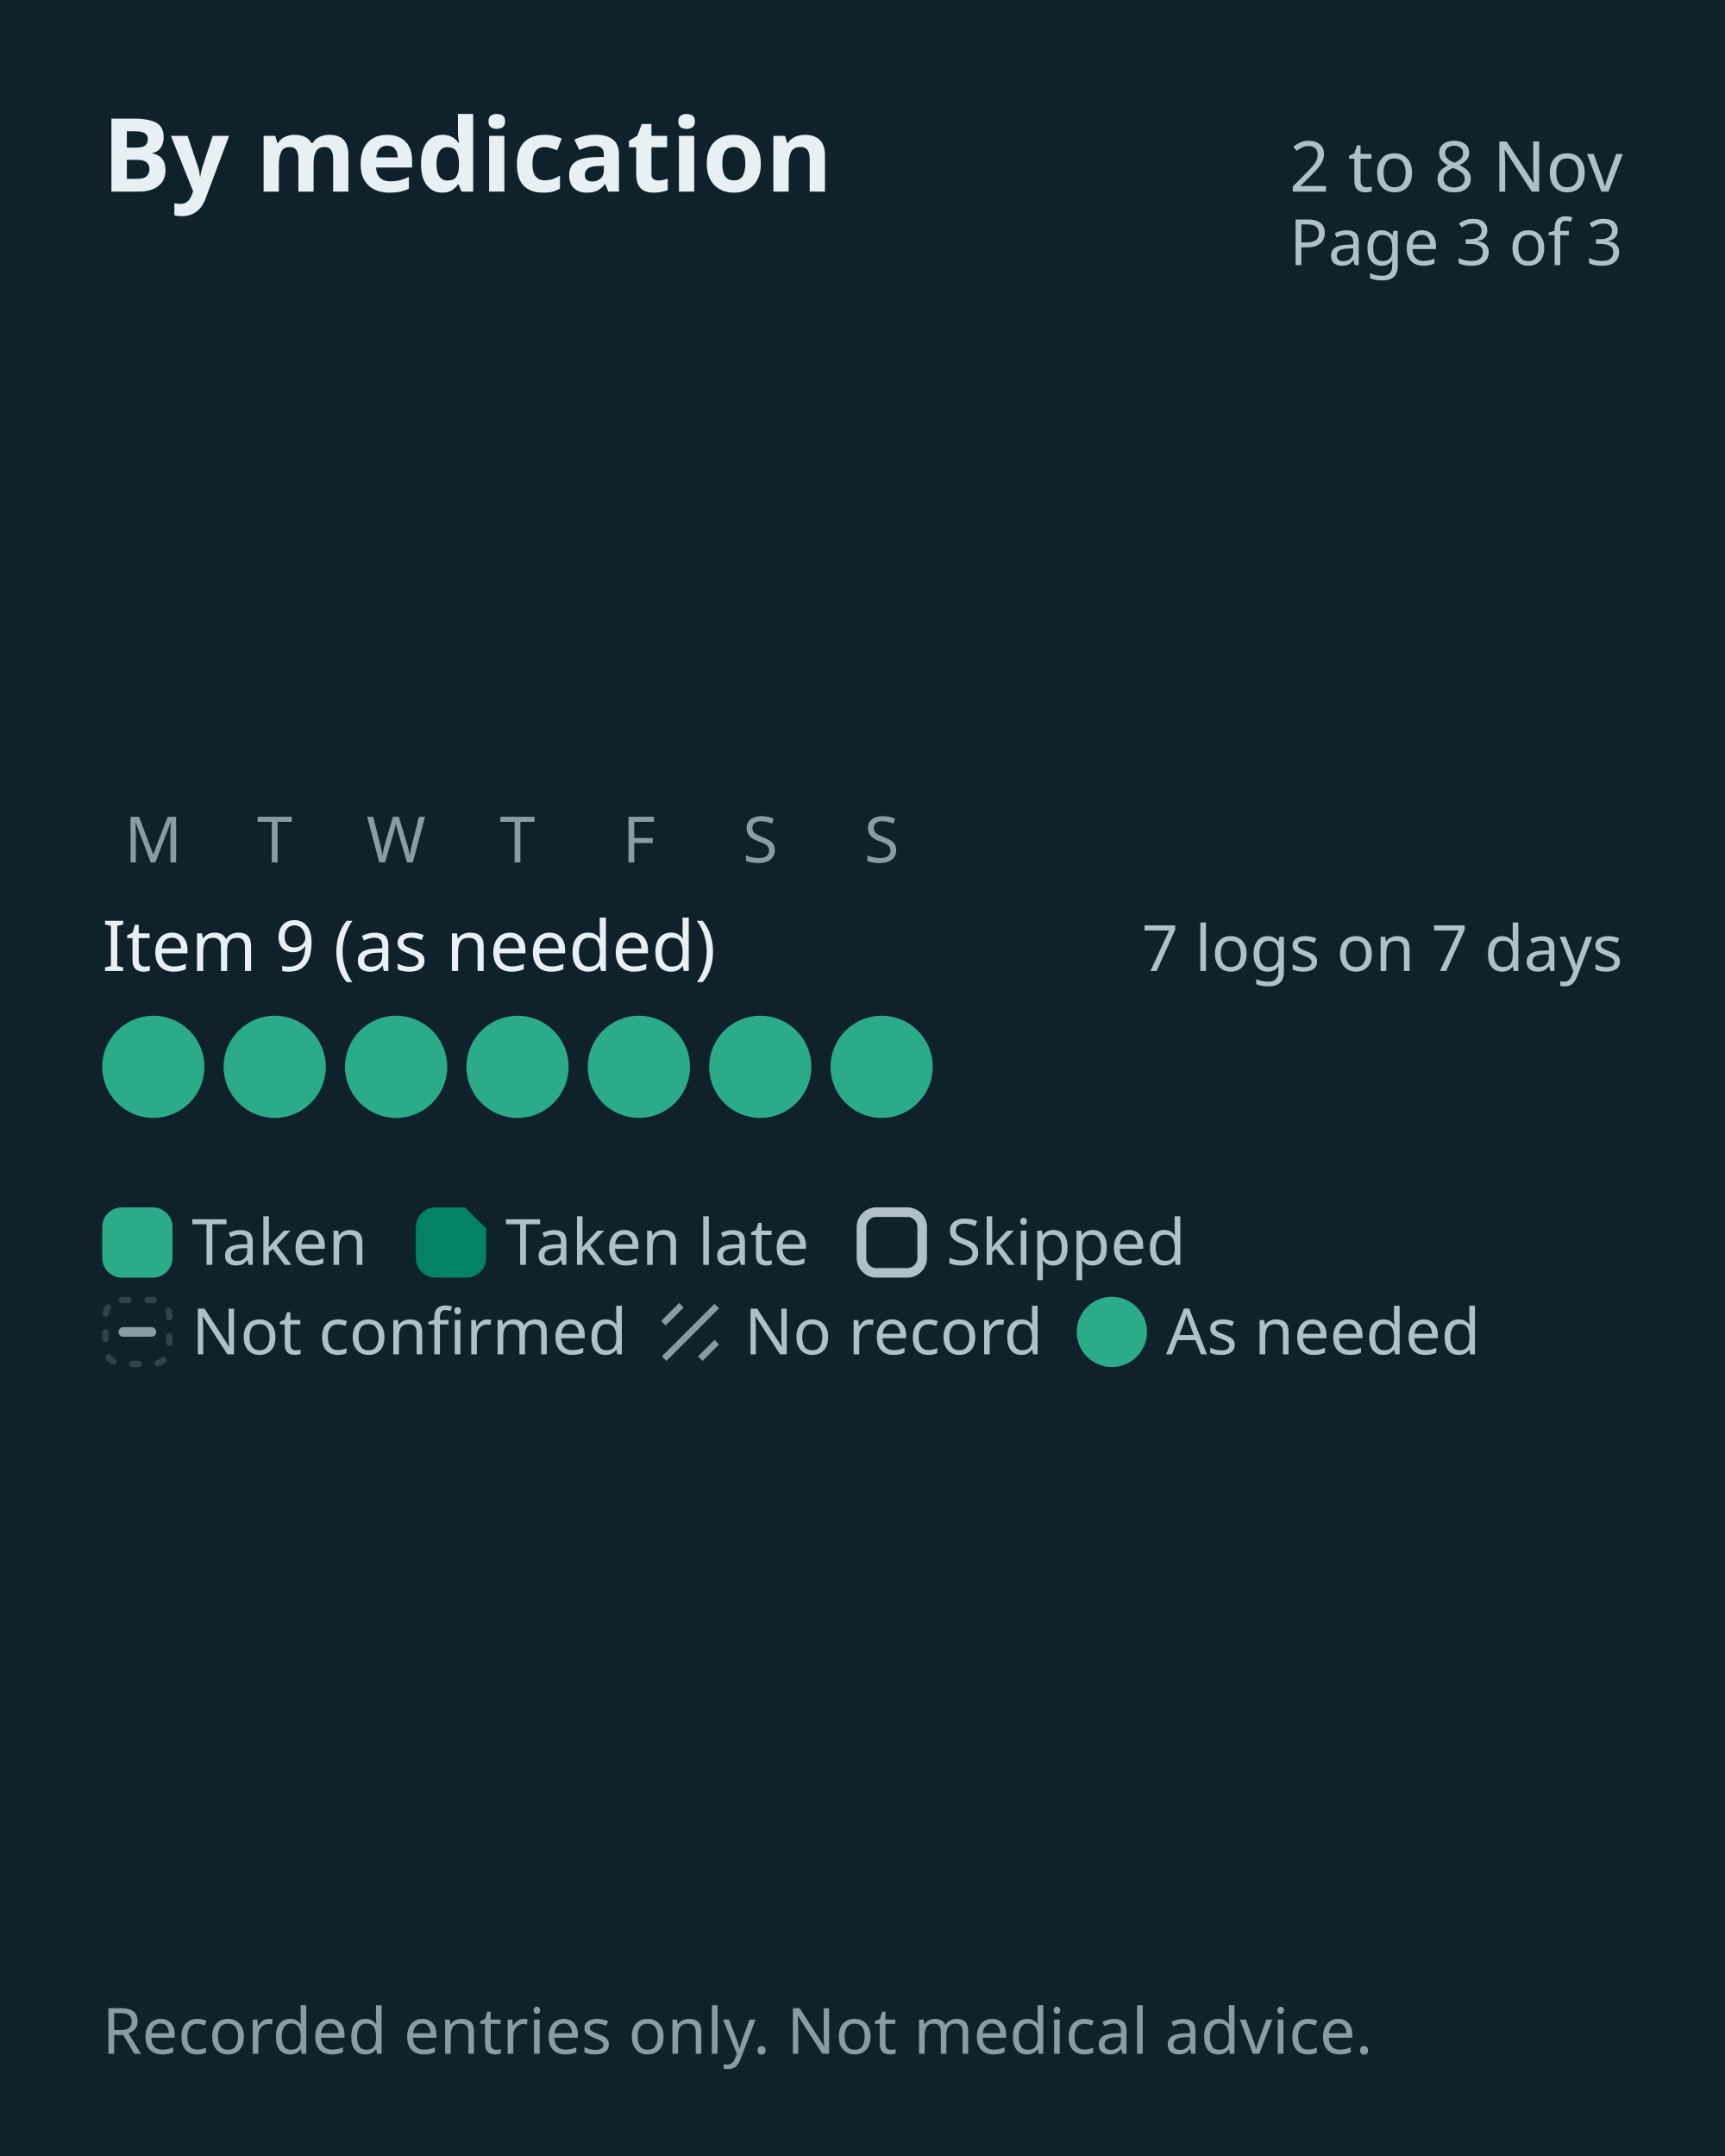
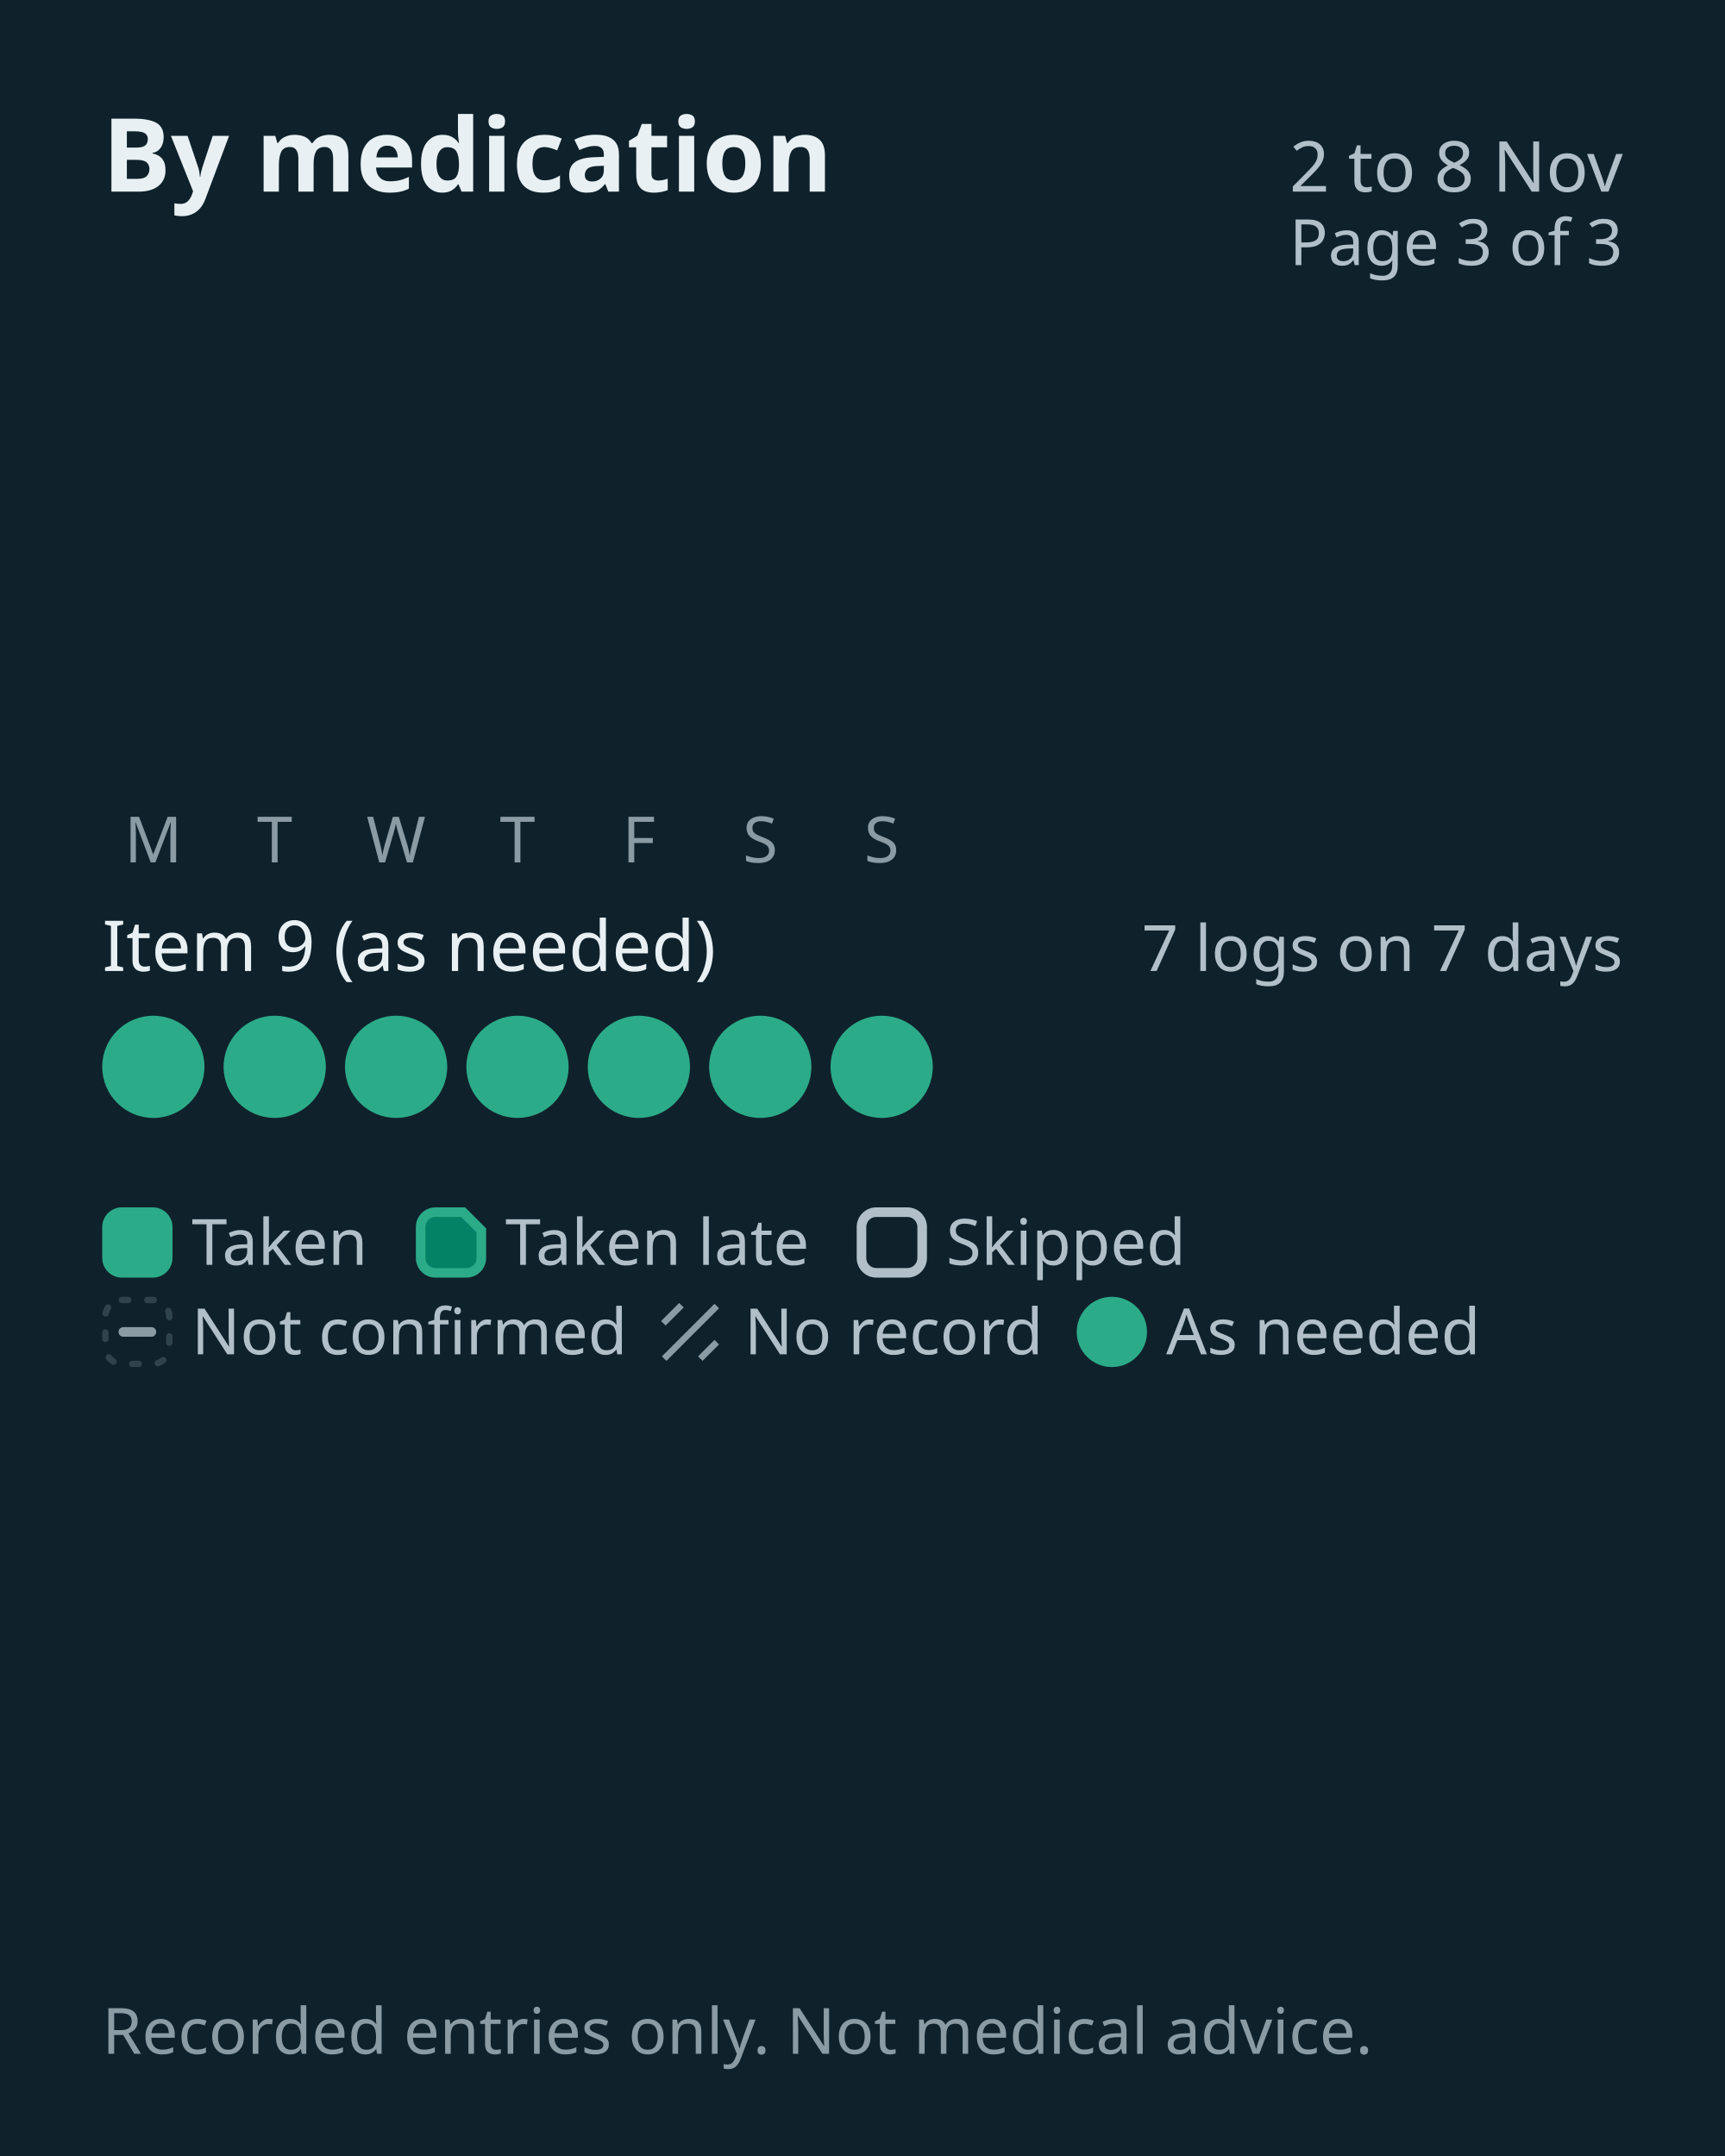
<svg xmlns="http://www.w3.org/2000/svg" width="1080" height="1350" viewBox="0 0 1080 1350">
  <rect width="1080" height="1350" fill="#0f222b" />
  <text x="64" y="120" font-family="Geologica" font-weight="600" font-size="64" fill="#e8f0f4">By medication</text>
  <text x="1016" y="120" font-family="IBM Plex Sans" font-weight="500" font-size="44" fill="#b1c0c8" text-anchor="end">2 to 8 Nov</text>
  <text x="96" y="540" font-family="IBM Plex Sans" font-weight="500" font-size="40" fill="#8b9ba3" text-anchor="middle">M</text>
  <text x="172" y="540" font-family="IBM Plex Sans" font-weight="500" font-size="40" fill="#8b9ba3" text-anchor="middle">T</text>
  <text x="248" y="540" font-family="IBM Plex Sans" font-weight="500" font-size="40" fill="#8b9ba3" text-anchor="middle">W</text>
  <text x="324" y="540" font-family="IBM Plex Sans" font-weight="500" font-size="40" fill="#8b9ba3" text-anchor="middle">T</text>
  <text x="400" y="540" font-family="IBM Plex Sans" font-weight="500" font-size="40" fill="#8b9ba3" text-anchor="middle">F</text>
  <text x="476" y="540" font-family="IBM Plex Sans" font-weight="500" font-size="40" fill="#8b9ba3" text-anchor="middle">S</text>
  <text x="552" y="540" font-family="IBM Plex Sans" font-weight="500" font-size="40" fill="#8b9ba3" text-anchor="middle">S</text>
  <text x="64" y="608" font-family="IBM Plex Sans" font-weight="500" font-size="44" fill="#e8f0f4">Item 9 (as needed)</text>
  <text x="1016" y="608" font-family="IBM Plex Sans" font-weight="500" font-size="40" fill="#b1c0c8" text-anchor="end">7 logs on 7 days</text>
  <g>
    <circle cx="96" cy="668" r="32" fill="#2cab88" />
  </g>
  <g>
    <circle cx="172" cy="668" r="32" fill="#2cab88" />
  </g>
  <g>
    <circle cx="248" cy="668" r="32" fill="#2cab88" />
  </g>
  <g>
    <circle cx="324" cy="668" r="32" fill="#2cab88" />
  </g>
  <g>
    <circle cx="400" cy="668" r="32" fill="#2cab88" />
  </g>
  <g>
    <circle cx="476" cy="668" r="32" fill="#2cab88" />
  </g>
  <g>
    <circle cx="552" cy="668" r="32" fill="#2cab88" />
  </g>
  <g>
    <rect x="64" y="756" width="44" height="44" rx="12.32" fill="#2cab88" />
  </g>
  <text x="120" y="792" font-family="IBM Plex Sans" font-weight="500" font-size="40" fill="#b1c0c8">Taken</text>
  <g>
-     <path d="M272.68 756 L291.16 756 L304.36 769.2 L304.36 787.68 A12.32 12.32 0 0 1 292.04 800 L272.68 800 A12.32 12.32 0 0 1 260.36 787.68 L260.36 768.32 A12.32 12.32 0 0 1 272.68 756 Z" fill="#038265" />
+     <path d="M272.68 759 L289.96 759 L301.36 770.4 L301.36 787.68 A9.32 9.32 0 0 1 292.04 797 L272.68 797 A9.32 9.32 0 0 1 263.36 787.68 L263.36 768.32 A9.32 9.32 0 0 1 272.68 759 Z" fill="#038265" stroke="#2cab88" stroke-width="6" />
  </g>
  <text x="316.36" y="792" font-family="IBM Plex Sans" font-weight="500" font-size="40" fill="#b1c0c8">Taken late</text>
  <g>
    <rect x="539.36" y="759" width="38" height="38" rx="9.32" fill="none" stroke="#b1c0c8" stroke-width="6" />
  </g>
  <text x="592.36" y="792" font-family="IBM Plex Sans" font-weight="500" font-size="40" fill="#b1c0c8">Skipped</text>
  <g>
    <rect x="66" y="814" width="40" height="40" rx="10.32" fill="none" stroke="#2f434d" stroke-width="4" stroke-linecap="round" stroke-linejoin="round" stroke-dasharray="4 12" />
    <line x1="77.2" y1="834" x2="94.8" y2="834" stroke="#8b9ba3" stroke-width="6" stroke-linecap="round" stroke-linejoin="round" />
  </g>
  <text x="120" y="848" font-family="IBM Plex Sans" font-weight="500" font-size="40" fill="#b1c0c8">Not confirmed</text>
  <g>
    <line x1="415.32" y1="828.59" x2="426.63" y2="817.28" stroke="#8b9ba3" stroke-width="4" />
    <line x1="415.82" y1="850.72" x2="448.76" y2="817.78" stroke="#8b9ba3" stroke-width="4" />
    <line x1="438.45" y1="850.72" x2="448.76" y2="840.41" stroke="#8b9ba3" stroke-width="4" />
  </g>
  <text x="466.04" y="848" font-family="IBM Plex Sans" font-weight="500" font-size="40" fill="#b1c0c8">No record</text>
  <g>
    <circle cx="696.12" cy="834" r="22" fill="#2cab88" />
  </g>
  <text x="730.12" y="848" font-family="IBM Plex Sans" font-weight="500" font-size="40" fill="#b1c0c8">As needed</text>
  <text x="1016" y="166" font-family="IBM Plex Sans" font-weight="500" font-size="40" fill="#b1c0c8" text-anchor="end">Page 3 of 3</text>
  <text x="64" y="1286" font-family="IBM Plex Sans" font-weight="500" font-size="40" fill="#8b9ba3">Recorded entries only. Not medical advice.</text>
</svg>
